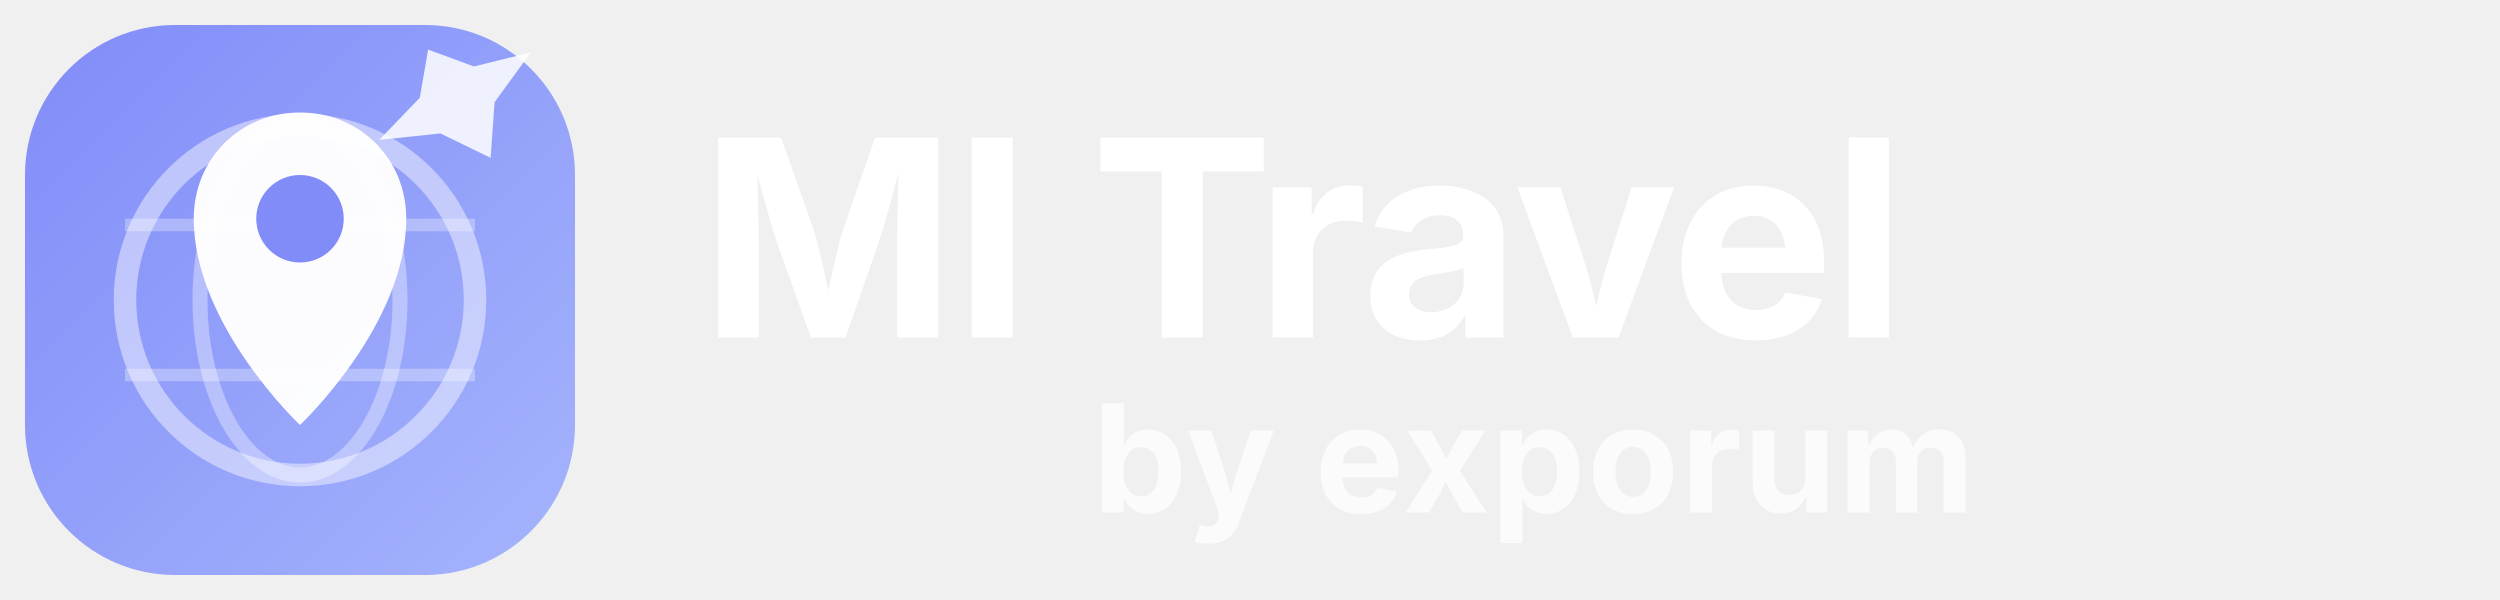
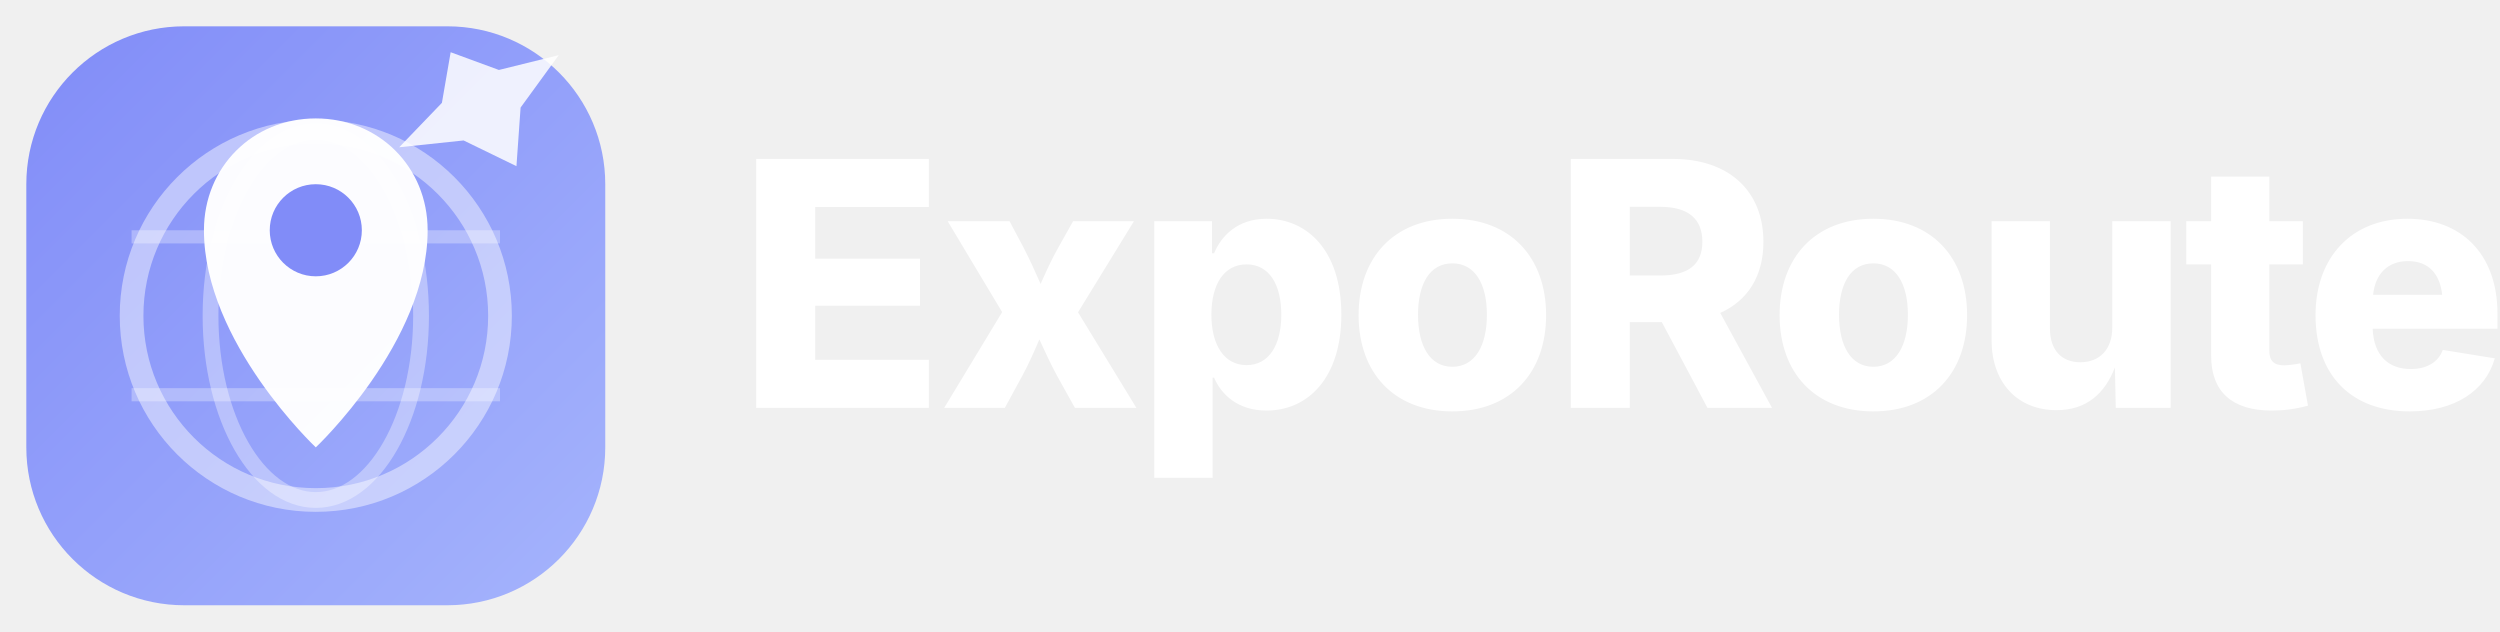
- <svg xmlns="http://www.w3.org/2000/svg" width="200" height="48" viewBox="0 0 200 48" fill="none">
+ <svg xmlns="http://www.w3.org/2000/svg" width="190" height="48" viewBox="0 0 190 48" fill="none">
  <defs>
    <linearGradient id="iconBgW" x1="2" y1="2" x2="46" y2="46" gradientUnits="userSpaceOnUse">
      <stop stop-color="#818cf8" />
      <stop offset="1" stop-color="#a5b4fc" />
    </linearGradient>
  </defs>
  <rect x="2" y="2" width="44" height="44" rx="12" fill="url(#iconBgW)" />
  <circle cx="24" cy="24" r="14" stroke="white" stroke-width="1.8" fill="none" opacity="0.45" />
  <ellipse cx="24" cy="24" rx="8" ry="14" stroke="white" stroke-width="1.2" fill="none" opacity="0.35" />
  <line x1="10" y1="18" x2="38" y2="18" stroke="white" stroke-width="1" opacity="0.3" />
  <line x1="10" y1="30" x2="38" y2="30" stroke="white" stroke-width="1" opacity="0.3" />
  <path d="M24 9c-4.8 0-8.5 3.7-8.5 8.5C15.5 26 24 34 24 34s8.5-8 8.5-16.5C32.5 12.7 28.8 9 24 9z" fill="white" fill-opacity="0.97" />
  <circle cx="24" cy="17.5" r="3.5" fill="#818cf8" />
  <g transform="translate(36, 7) rotate(-30)">
    <path d="M0-3.5 2.5-0.5 7 0.8 2.5 2.8 0 6.5-2.5 2.8-7 0.8-2.5-0.5z" fill="white" opacity="0.85" />
  </g>
-   <text x="56" y="27" font-family="Inter,system-ui,-apple-system,'Segoe UI',Roboto,sans-serif" font-size="22" font-weight="700" fill="white" letter-spacing="-0.01em">MI Travel</text>
-   <text x="158" y="41" text-anchor="end" font-family="Inter,system-ui,-apple-system,'Segoe UI',Roboto,sans-serif" font-size="12" font-weight="700" fill="rgba(255,255,255,0.7)" letter-spacing="0.01em">by exporum</text>
+   <text x="56" y="31" font-family="Inter,system-ui,-apple-system,'Segoe UI',Roboto,sans-serif" font-size="26" font-weight="800" fill="white" letter-spacing="-0.02em">ExpoRoute</text>
</svg>
